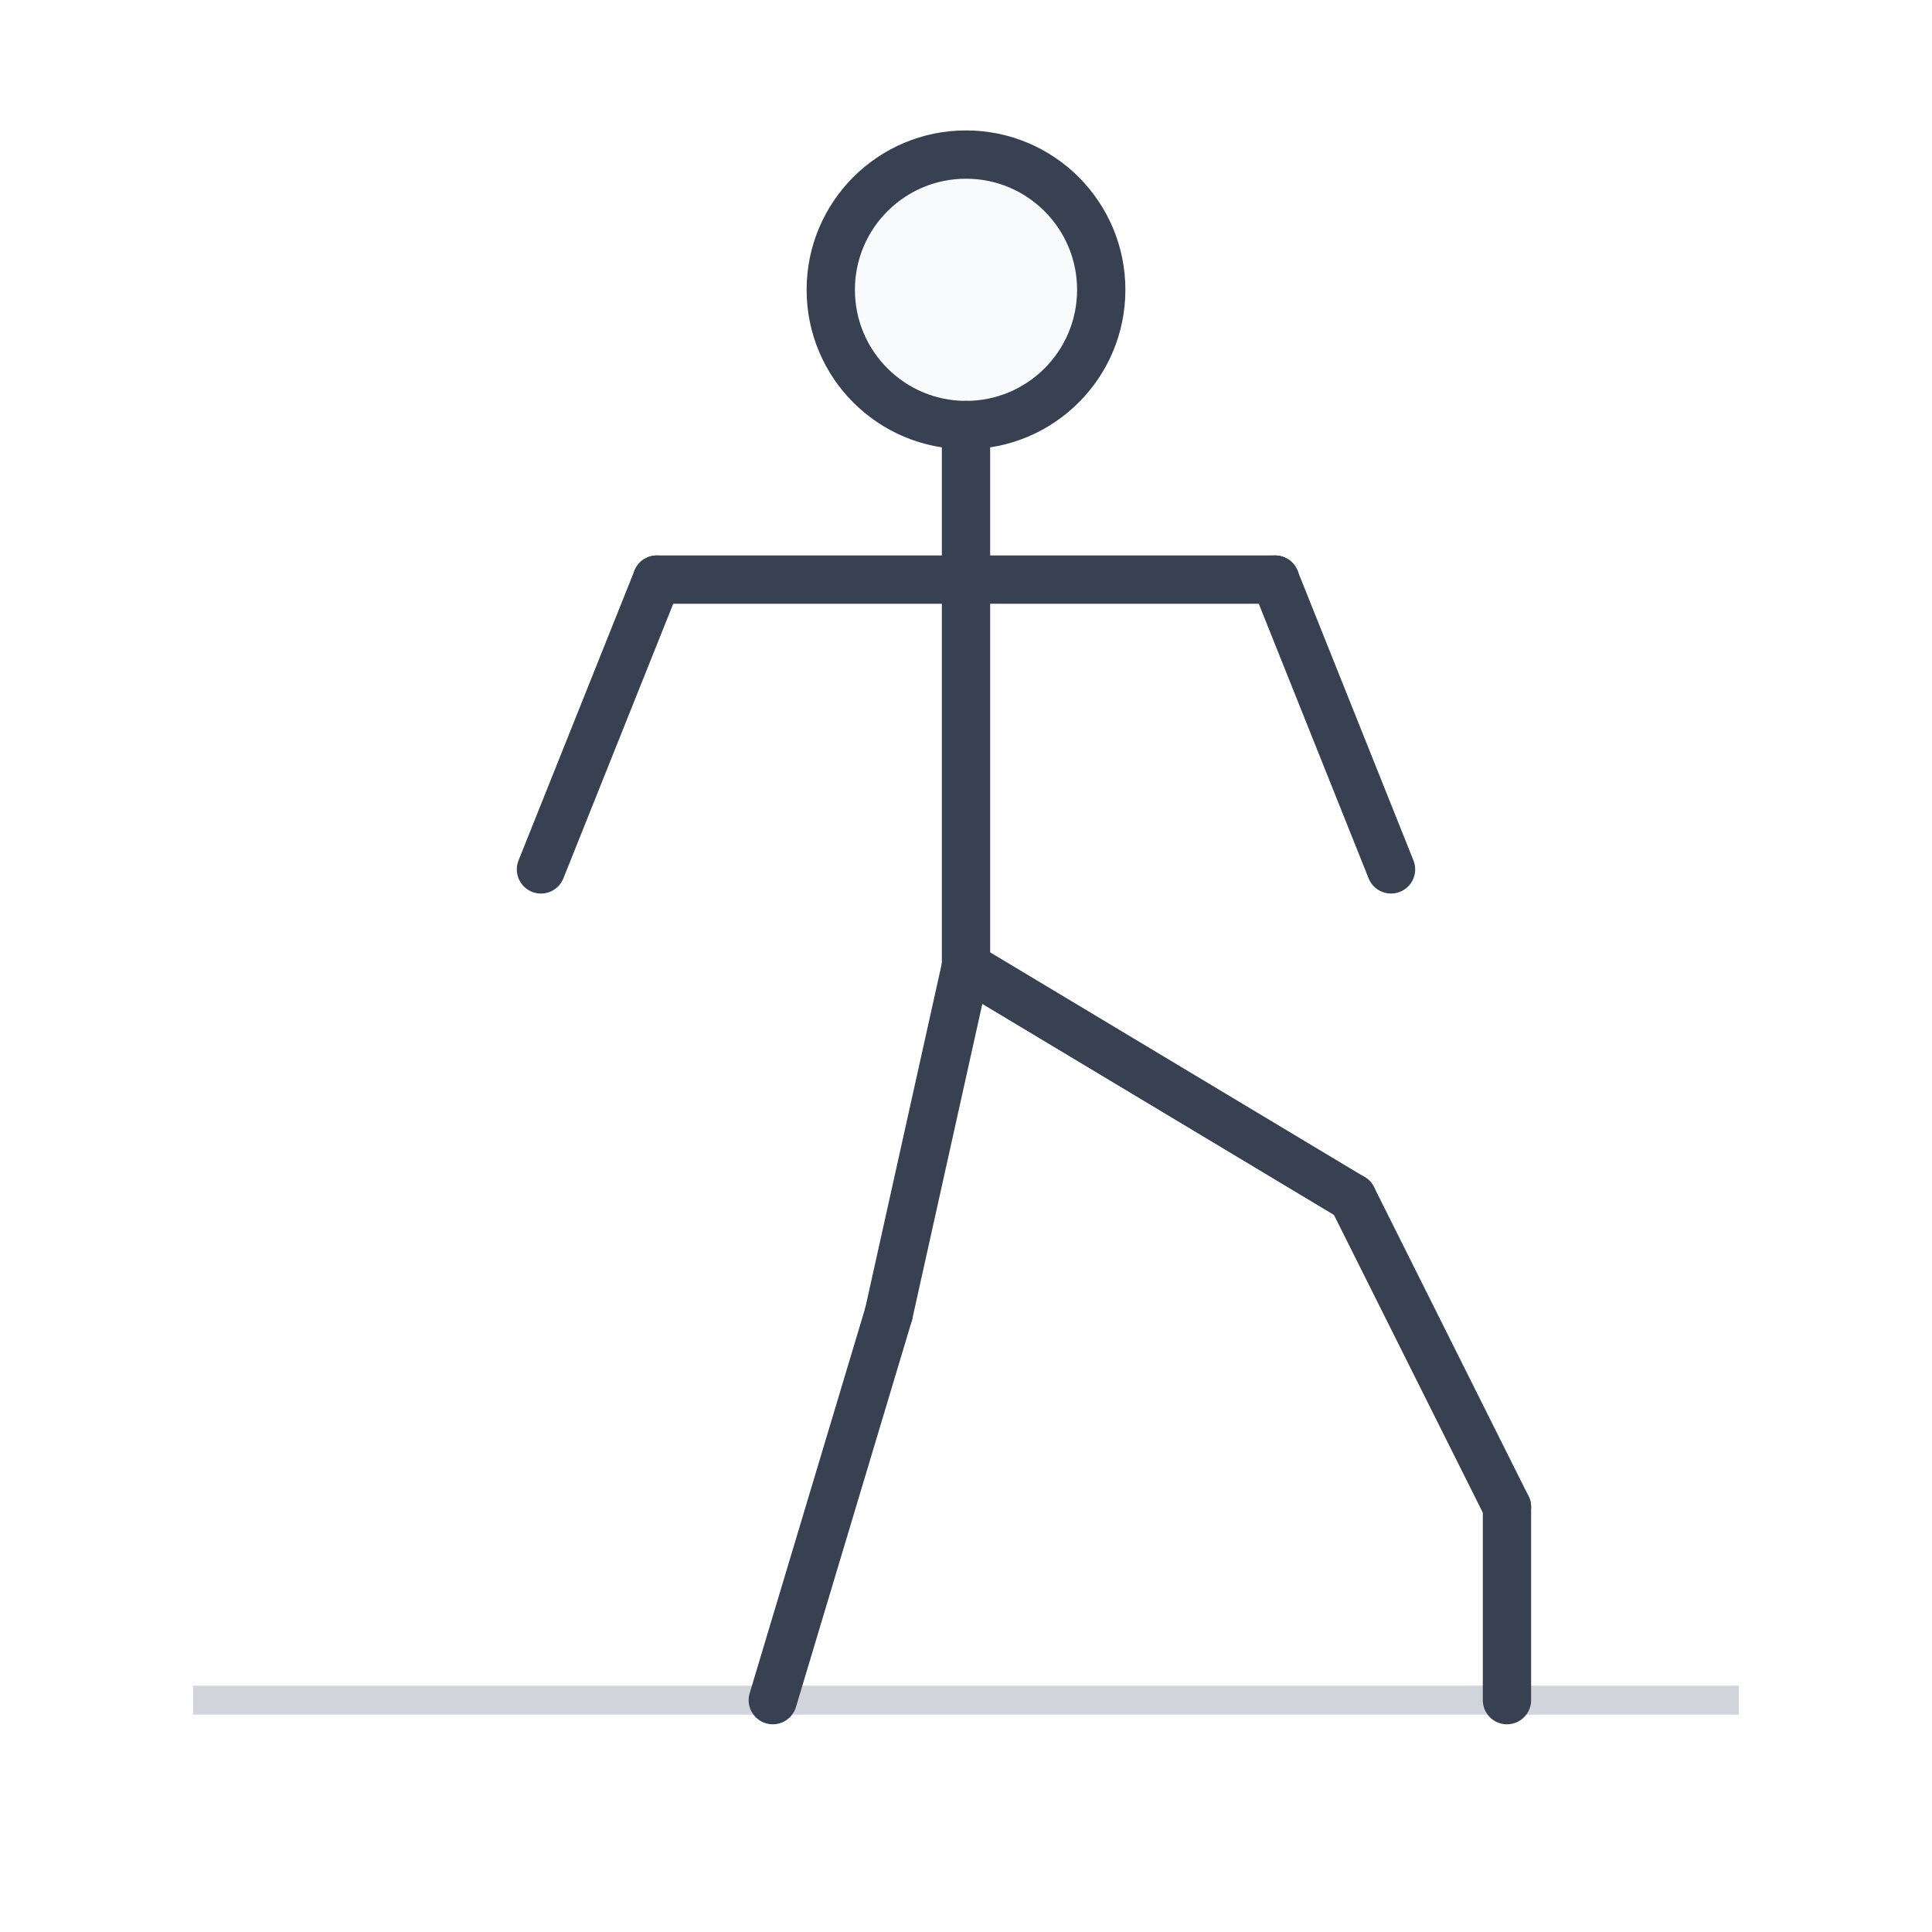
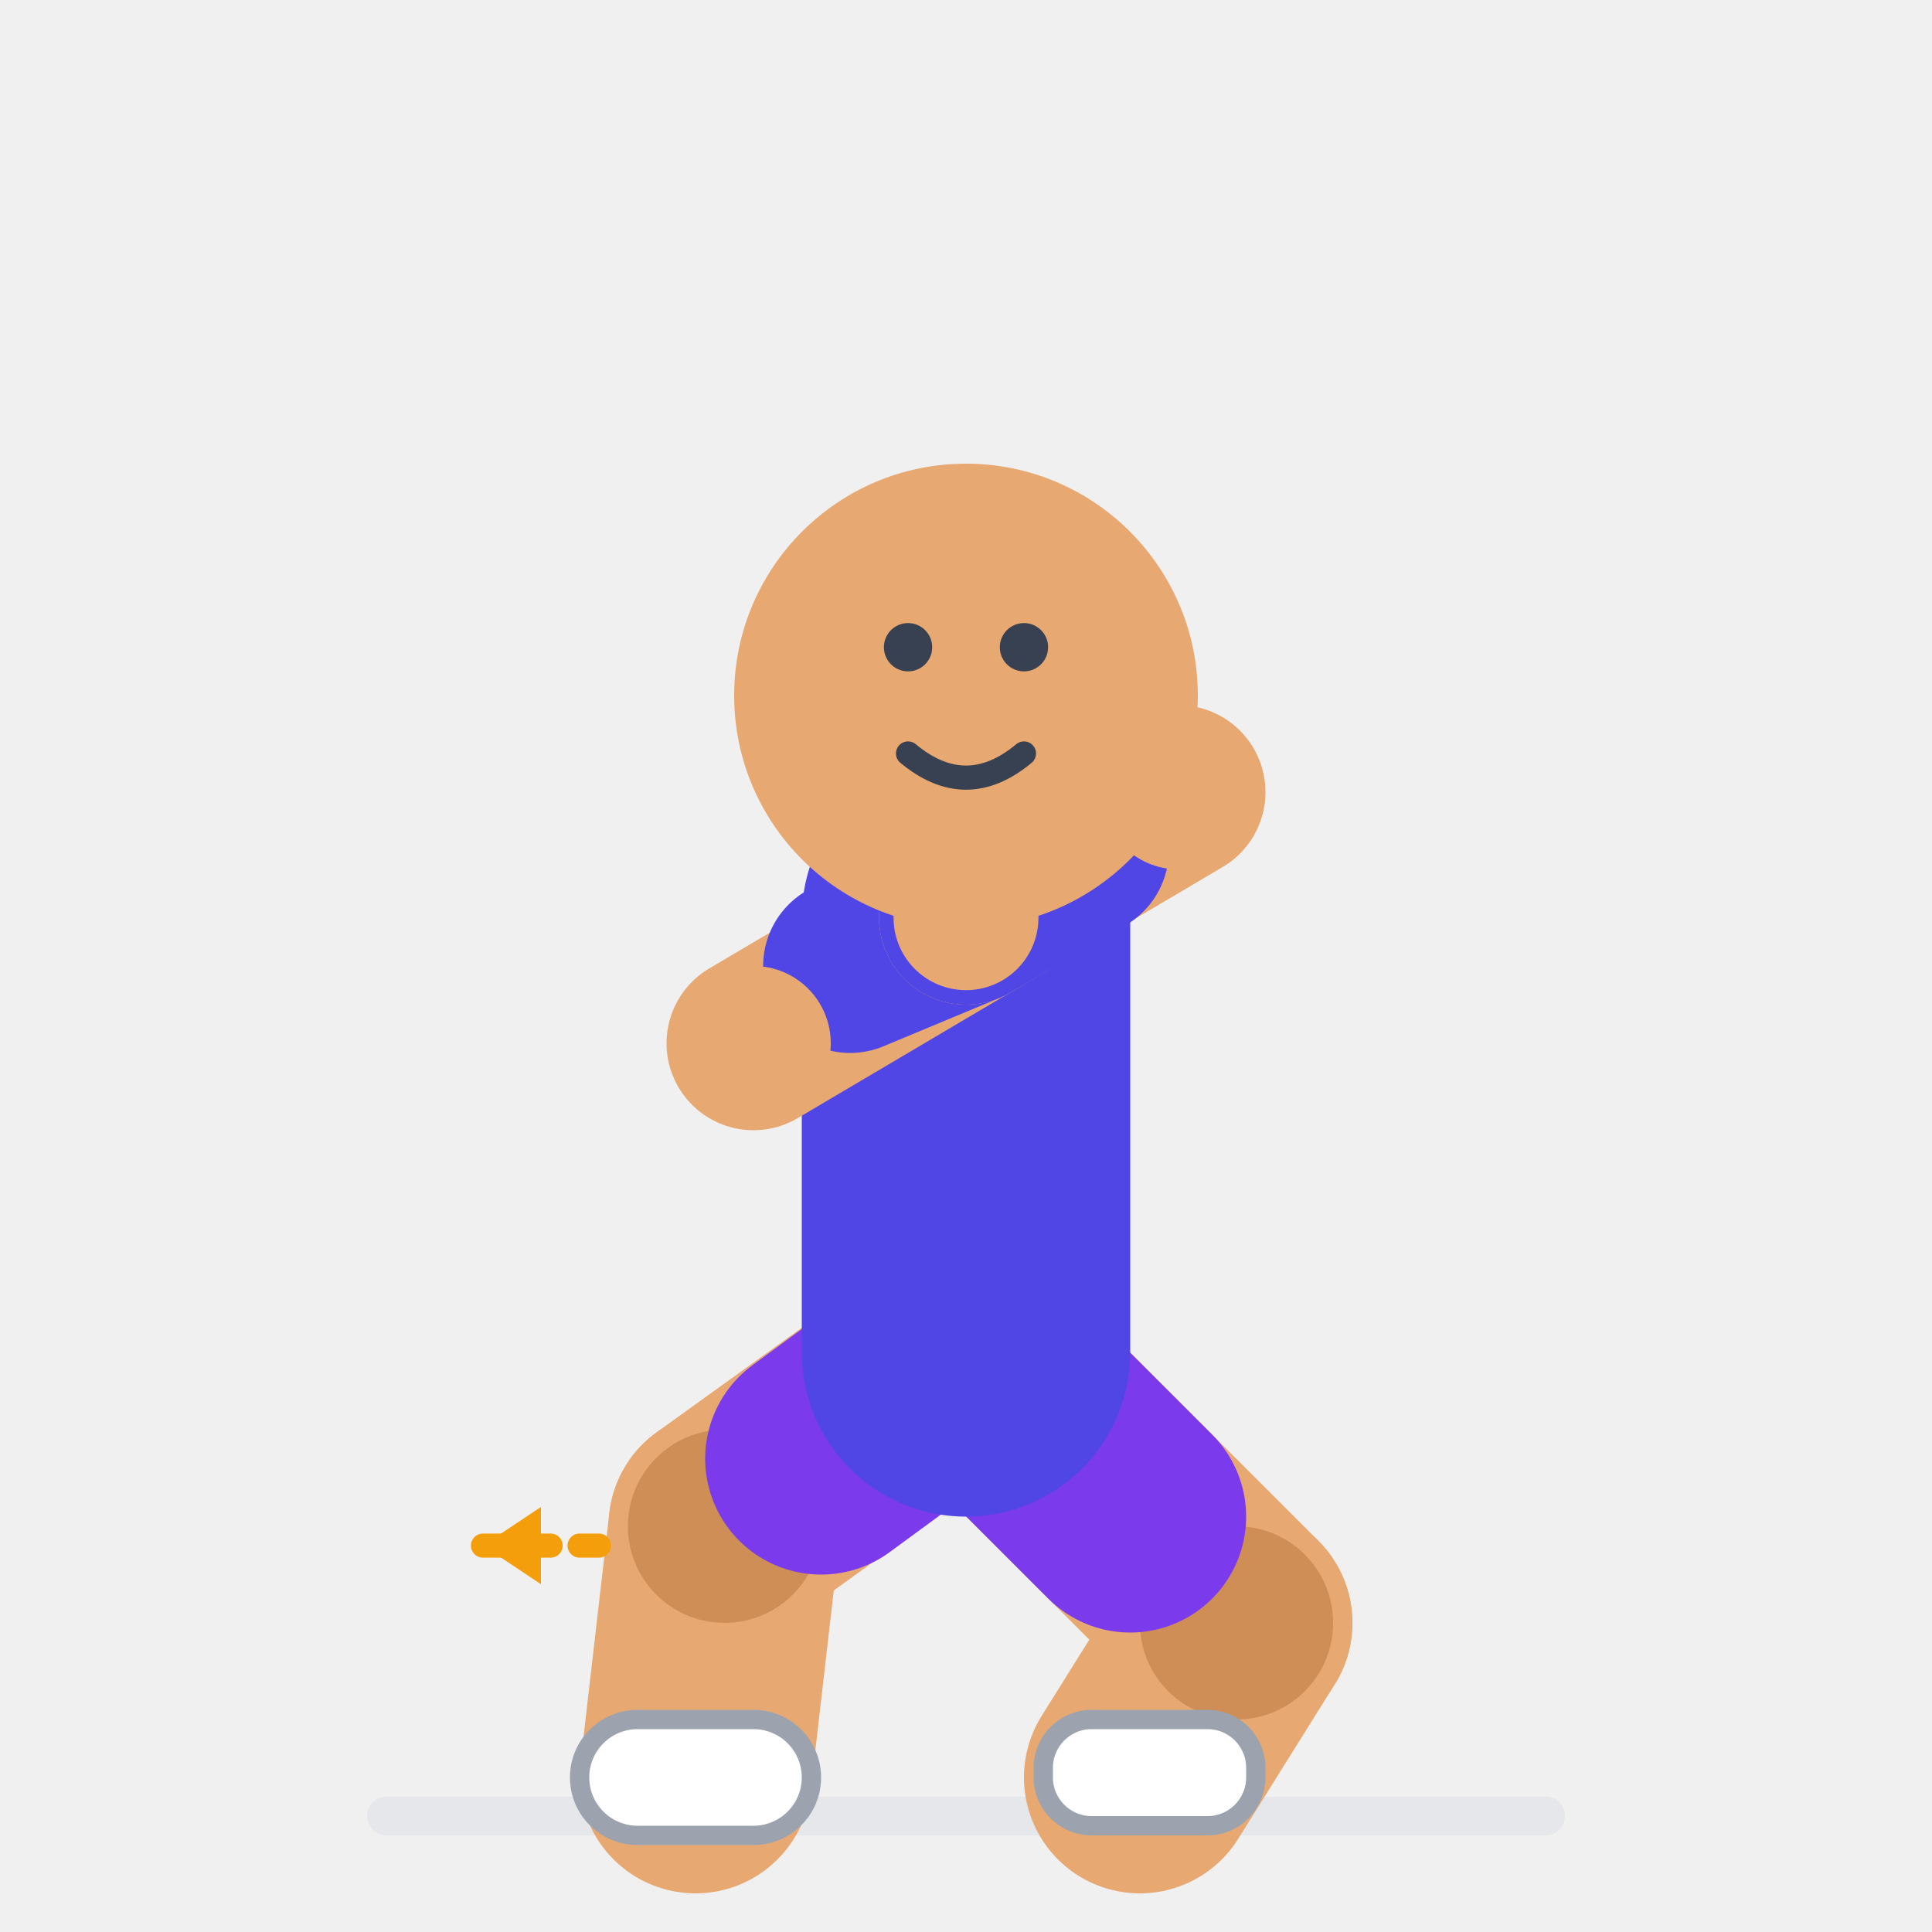
- <svg xmlns="http://www.w3.org/2000/svg" viewBox="0 0 100 100" width="100" height="100">
-   <rect width="100" height="100" fill="white" />
-   <line x1="10" y1="88" x2="90" y2="88" stroke="#d1d5db" stroke-width="1.5" />
-   <circle cx="50" cy="15" r="7" fill="#f9fafb" stroke="#374151" stroke-width="2.5" />
-   <line x1="50" y1="22" x2="50" y2="50" stroke="#374151" stroke-width="2.5" stroke-linecap="round" />
-   <line x1="34" y1="30" x2="66" y2="30" stroke="#374151" stroke-width="2.5" stroke-linecap="round" />
-   <line x1="34" y1="30" x2="28" y2="45" stroke="#374151" stroke-width="2.5" stroke-linecap="round" />
-   <line x1="66" y1="30" x2="72" y2="45" stroke="#374151" stroke-width="2.5" stroke-linecap="round" />
-   <line x1="50" y1="50" x2="46" y2="68" stroke="#374151" stroke-width="2.5" stroke-linecap="round" />
-   <line x1="50" y1="50" x2="70" y2="62" stroke="#374151" stroke-width="2.5" stroke-linecap="round" />
-   <line x1="46" y1="68" x2="40" y2="88" stroke="#374151" stroke-width="2.5" stroke-linecap="round" />
-   <line x1="70" y1="62" x2="78" y2="78" stroke="#374151" stroke-width="2.5" stroke-linecap="round" />
-   <line x1="78" y1="78" x2="78" y2="88" stroke="#374151" stroke-width="2.5" stroke-linecap="round" />
+ <svg xmlns="http://www.w3.org/2000/svg" viewBox="0 0 200 200" width="200" height="200">
+   <line x1="40" y1="188" x2="160" y2="188" stroke="#E5E7EB" stroke-width="4" stroke-linecap="round" />
+   <line x1="100" y1="140" x2="75" y2="158" stroke="#E8A872" stroke-width="24" stroke-linecap="round" />
+   <line x1="75" y1="158" x2="72" y2="184" stroke="#E8A872" stroke-width="24" stroke-linecap="round" />
+   <circle cx="75" cy="158" r="10" fill="#CF8E55" />
+   <line x1="100" y1="140" x2="85" y2="151" stroke="#7C3AED" stroke-width="24" stroke-linecap="round" />
+   <rect x="60" y="178" width="24" height="12" rx="6" fill="#FFFFFF" stroke="#9CA3AF" stroke-width="2" />
+   <line x1="100" y1="140" x2="128" y2="168" stroke="#E8A872" stroke-width="24" stroke-linecap="round" />
+   <line x1="128" y1="168" x2="118" y2="184" stroke="#E8A872" stroke-width="24" stroke-linecap="round" />
+   <circle cx="128" cy="168" r="10" fill="#CF8E55" />
+   <line x1="100" y1="140" x2="117" y2="157" stroke="#7C3AED" stroke-width="24" stroke-linecap="round" />
+   <rect x="108" y="178" width="22" height="11" rx="5" fill="#FFFFFF" stroke="#9CA3AF" stroke-width="2" />
+   <line x1="100" y1="140" x2="100" y2="95" stroke="#4F46E5" stroke-width="34" stroke-linecap="round" />
+   <line x1="100" y1="95" x2="78" y2="108" stroke="#E8A872" stroke-width="18" stroke-linecap="round" />
+   <line x1="100" y1="95" x2="88" y2="100" stroke="#4F46E5" stroke-width="18" stroke-linecap="round" />
+   <circle cx="78" cy="108" r="8" fill="#E8A872" />
+   <line x1="100" y1="95" x2="122" y2="82" stroke="#E8A872" stroke-width="18" stroke-linecap="round" />
+   <line x1="100" y1="95" x2="112" y2="88" stroke="#4F46E5" stroke-width="18" stroke-linecap="round" />
+   <circle cx="122" cy="82" r="8" fill="#E8A872" />
+   <line x1="100" y1="95" x2="100" y2="86" stroke="#E8A872" stroke-width="15" stroke-linecap="round" />
+   <circle cx="100" cy="72" r="24" fill="#E8A872" />
+   <circle cx="94" cy="67" r="2.5" fill="#374151" />
+   <circle cx="106" cy="67" r="2.5" fill="#374151" />
+   <path d="M94,78 Q100,83 106,78" stroke="#374151" stroke-width="2.5" fill="none" stroke-linecap="round" />
+   <path d="M50,160 L62,160" stroke="#F59E0B" stroke-width="2.5" stroke-linecap="round" stroke-dasharray="2,3" />
+   <polygon points="50,160 56,156 56,164" fill="#F59E0B" />
</svg>
